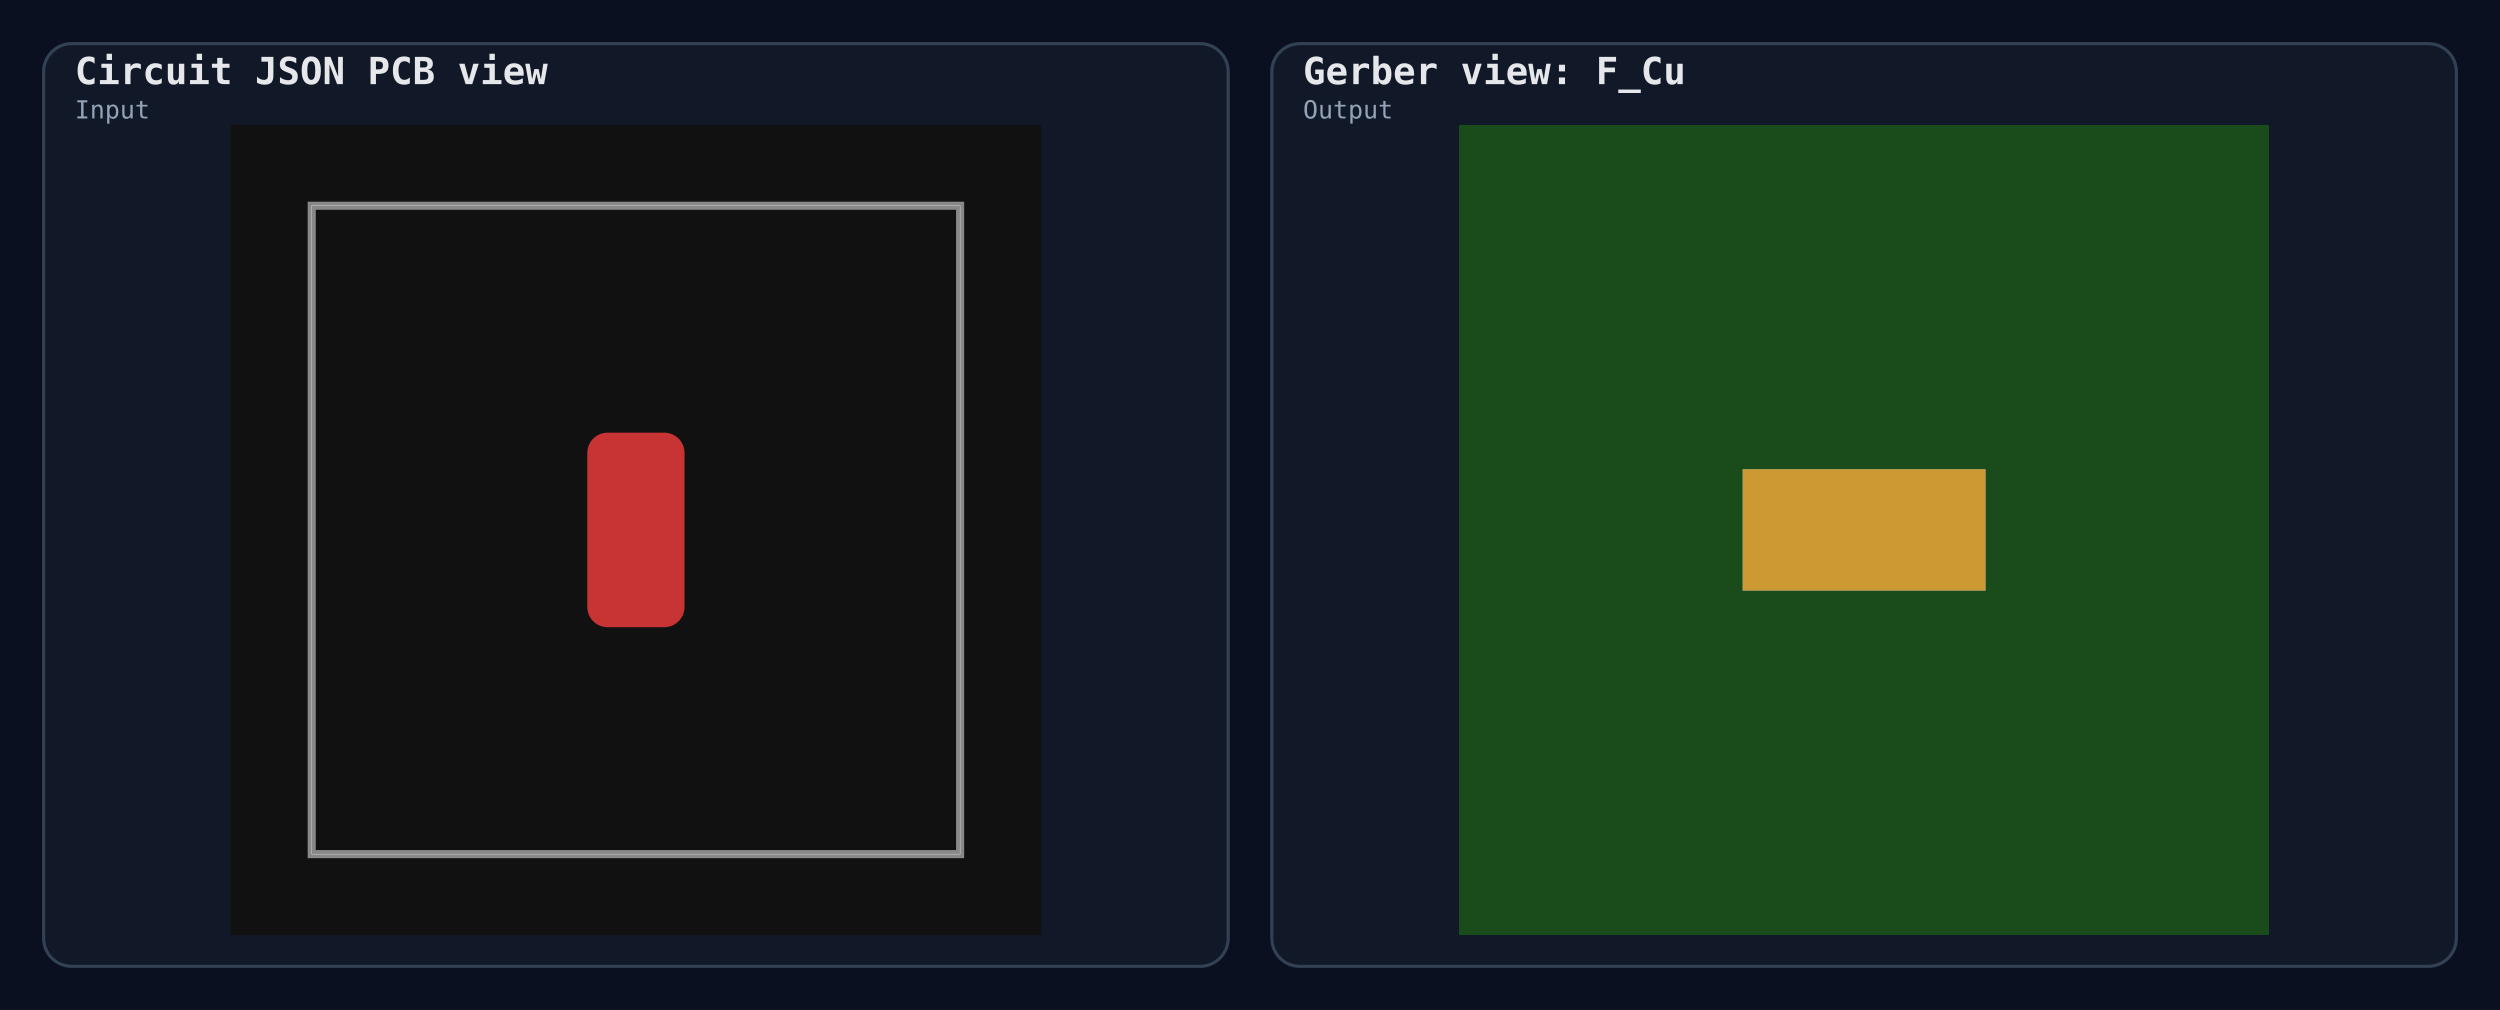
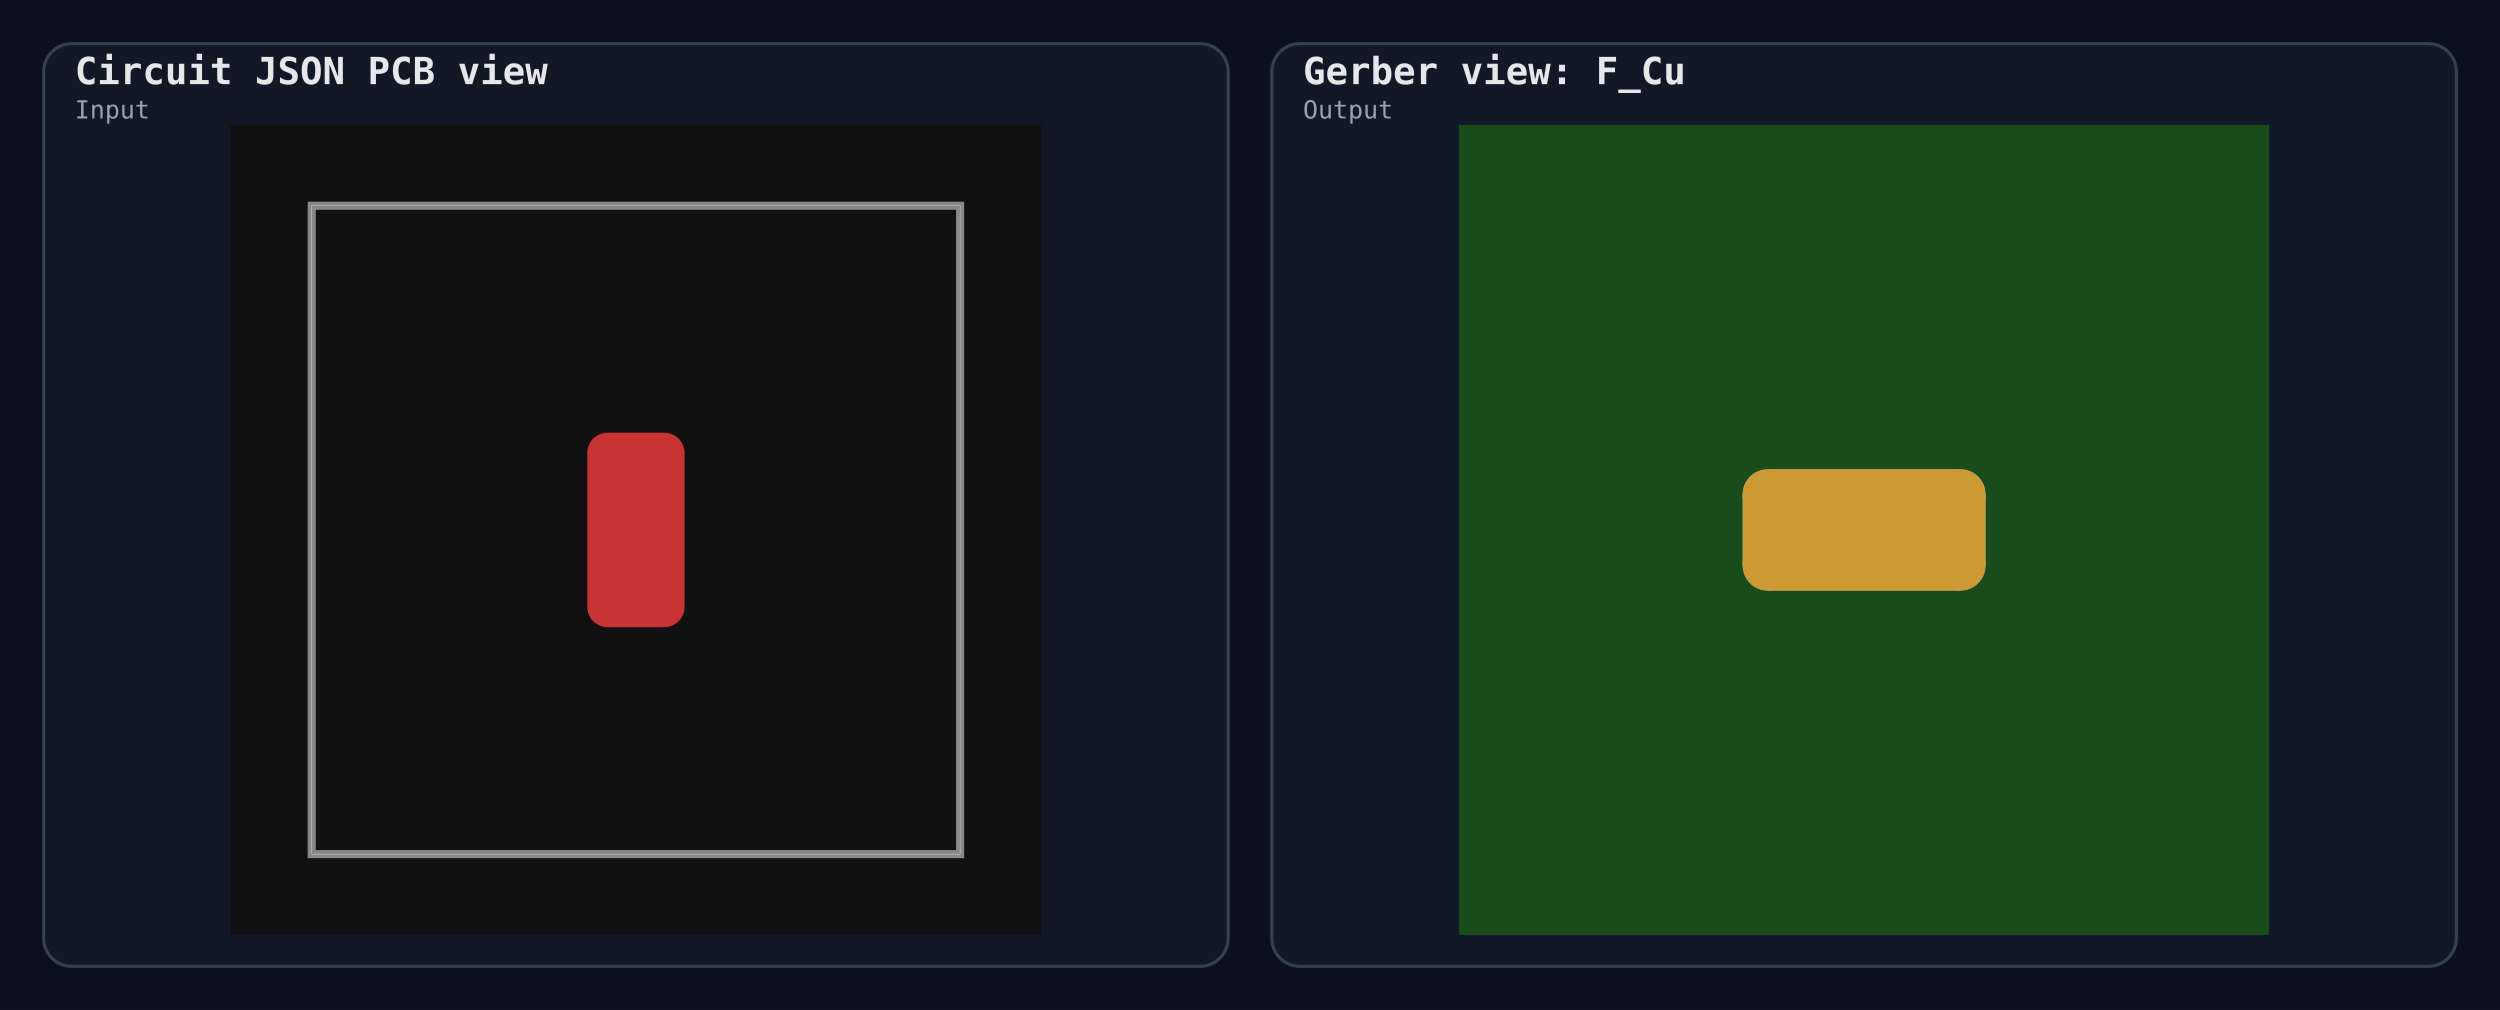
<svg xmlns="http://www.w3.org/2000/svg" xmlns:xlink="http://www.w3.org/1999/xlink" version="1.1" viewBox="0 0 1604 648" width="1604" height="648">
  <defs>
    <style>.snapshot-label { font: 600 24px ui-monospace, SFMono-Regular, Menlo, monospace; fill: #e5e7eb; }.snapshot-subtitle { font: 500 16px ui-monospace, SFMono-Regular, Menlo, monospace; fill: #94a3b8; }</style>
  </defs>
  <rect x="0" y="0" width="1604" height="648" fill="#0b1020" />
  <rect x="28" y="28" width="760" height="592" rx="18" fill="#111827" stroke="#334155" stroke-width="2" />
  <rect x="816" y="28" width="760" height="592" rx="18" fill="#111827" stroke="#334155" stroke-width="2" />
  <text x="48" y="54" class="snapshot-label">Circuit JSON PCB view</text>
  <text x="836" y="54" class="snapshot-label">Gerber view: F_Cu</text>
  <text x="48" y="76" class="snapshot-subtitle">Input</text>
  <text x="836" y="76" class="snapshot-subtitle">Output</text>
  <svg x="48" y="80" width="720" height="520" preserveAspectRatio="xMidYMid meet" viewBox="0 0 800 800">
    <style />
    <rect class="boundary" x="0" y="0" fill="#111111" width="800" height="800" data-type="pcb_background" data-pcb-layer="global" />
    <rect class="pcb-boundary" fill="none" stroke="#fff" stroke-width="0.3" x="80" y="80" width="640" height="640" data-type="pcb_boundary" data-pcb-layer="global" />
    <path class="pcb-board" d="M 80 720 L 720 720 L 720 80 L 80 80 Z" fill="none" stroke="rgba(255, 255, 255, 0.5)" stroke-width="8" data-type="pcb_board" data-pcb-layer="board" />
    <rect class="pcb-pad" fill="rgb(200, 52, 52)" x="-96" y="-48" width="192" height="96" transform="translate(400 400) rotate(-90)" data-type="pcb_smtpad" data-pcb-layer="top" rx="20" ry="20" />
  </svg>
-   <svg x="836" y="80" width="720" height="520" preserveAspectRatio="xMidYMid meet" viewBox="-4000 -4000 8000 8000" version="1.1" stroke-linecap="round" stroke-linejoin="round" stroke-width="0" fill-rule="evenodd" clip-rule="evenodd" id="kTU5PQpptaO7_top">
+   <svg x="836" y="80" width="720" height="520" preserveAspectRatio="xMidYMid meet" viewBox="-4000 -4000 8000 8000" version="1.1" stroke-linecap="round" stroke-linejoin="round" stroke-width="0" fill-rule="evenodd" clip-rule="evenodd" id="Ch1O3t_ex_rA_top">
    <defs>
-       <style>.kTU5PQpptaO7_fr4 {color: #666666;}
- .kTU5PQpptaO7_cu {color: #cccccc;}
- .kTU5PQpptaO7_cf {color: #cc9933;}
- .kTU5PQpptaO7_sm {color: #004200; opacity: 0.749;}
- .kTU5PQpptaO7_ss {color: #ffffff;}
- .kTU5PQpptaO7_sp {color: #999999;}
- .kTU5PQpptaO7_out {color: #000000;}</style>
-       <rect x="-1200" y="-600" width="2400" height="1200" id="S8TCqv7myT0L_pad-10" />
-       <rect x="-1200" y="-600" width="2400" height="1200" id="O_078mqz7rIK_pad-10" />
-       <g id="kTU5PQpptaO7_top_copper">
-         <use xlink:href="#S8TCqv7myT0L_pad-10" x="0" y="0" />
+       <style>.Ch1O3t_ex_rA_fr4 {color: #666666;}
+ .Ch1O3t_ex_rA_cu {color: #cccccc;}
+ .Ch1O3t_ex_rA_cf {color: #cc9933;}
+ .Ch1O3t_ex_rA_sm {color: #004200; opacity: 0.749;}
+ .Ch1O3t_ex_rA_ss {color: #ffffff;}
+ .Ch1O3t_ex_rA_sp {color: #999999;}
+ .Ch1O3t_ex_rA_out {color: #000000;}</style>
+       <g id="UeWPdvT-o5qe_pad-10">
+         <polygon points="-950,350 950,350 950,-350 -950,-350" />
+         <circle cx="-950" cy="350" r="250" />
+         <circle cx="950" cy="350" r="250" />
+         <circle cx="950" cy="-350" r="250" />
+         <circle cx="-950" cy="-350" r="250" />
+         <polygon points="-950,100 950,100 950,600 -950,600" />
+         <polygon points="1200,350 1200,-350 700,-350 700,350" />
+         <polygon points="950,-600 -950,-600 -950,-100 950,-100" />
+         <polygon points="-700,-350 -700,350 -1200,350 -1200,-350" />
      </g>
-       <g id="kTU5PQpptaO7_top_soldermask">
-         <use xlink:href="#O_078mqz7rIK_pad-10" x="0" y="0" />
+       <g id="VznUFrioTGH7_pad-10">
+         <polygon points="-950,350 950,350 950,-350 -950,-350" />
+         <circle cx="-950" cy="350" r="250" />
+         <circle cx="950" cy="350" r="250" />
+         <circle cx="950" cy="-350" r="250" />
+         <circle cx="-950" cy="-350" r="250" />
+         <polygon points="-950,100 950,100 950,600 -950,600" />
+         <polygon points="1200,350 1200,-350 700,-350 700,350" />
+         <polygon points="950,-600 -950,-600 -950,-100 950,-100" />
+         <polygon points="-700,-350 -700,350 -1200,350 -1200,-350" />
      </g>
-       <clipPath id="kTU5PQpptaO7_top_outline">
+       <g id="Ch1O3t_ex_rA_top_copper">
+         <use xlink:href="#UeWPdvT-o5qe_pad-10" x="0" y="0" />
+       </g>
+       <g id="Ch1O3t_ex_rA_top_soldermask">
+         <use xlink:href="#VznUFrioTGH7_pad-10" x="0" y="0" />
+       </g>
+       <clipPath id="Ch1O3t_ex_rA_top_outline">
        <path d="M -4000 -4000 4000 -4000 4000 4000 -4000 4000 -4000 -4000" fill="none" stroke-width="50" />
      </clipPath>
-       <mask id="kTU5PQpptaO7_top_mech-mask">
+       <mask id="Ch1O3t_ex_rA_top_mech-mask">
        <g fill="#000" stroke="#000">
          <rect x="-4000" y="-4000" width="8000" height="8000" fill="#fff" />
        </g>
      </mask>
-       <mask id="kTU5PQpptaO7_top_cf-mask">
+       <mask id="Ch1O3t_ex_rA_top_cf-mask">
        <g fill="#fff" stroke="#fff">
-           <use xlink:href="#kTU5PQpptaO7_top_soldermask" />
+           <use xlink:href="#Ch1O3t_ex_rA_top_soldermask" />
        </g>
      </mask>
-       <mask id="kTU5PQpptaO7_top_sm-mask">
+       <mask id="Ch1O3t_ex_rA_top_sm-mask">
        <g fill="#000" stroke="#000">
          <rect x="-4000" y="-4000" width="8000" height="8000" fill="#fff" />
-           <use xlink:href="#kTU5PQpptaO7_top_soldermask" />
+           <use xlink:href="#Ch1O3t_ex_rA_top_soldermask" />
        </g>
      </mask>
    </defs>
    <g transform="translate(0,0) scale(1,-1)">
-       <g mask="url(#kTU5PQpptaO7_top_mech-mask)" clip-path="url(#kTU5PQpptaO7_top_outline)">
-         <rect x="-4000" y="-4000" width="8000" height="8000" fill="currentColor" class="kTU5PQpptaO7_fr4" />
-         <use xlink:href="#kTU5PQpptaO7_top_copper" fill="currentColor" stroke="currentColor" class="kTU5PQpptaO7_cu" />
-         <use xlink:href="#kTU5PQpptaO7_top_copper" fill="currentColor" stroke="currentColor" class="kTU5PQpptaO7_cf" mask="url(#kTU5PQpptaO7_top_cf-mask)" />
-         <g mask="url(#kTU5PQpptaO7_top_sm-mask)">
-           <rect x="-4000" y="-4000" width="8000" height="8000" fill="currentColor" class="kTU5PQpptaO7_sm" />
+       <g mask="url(#Ch1O3t_ex_rA_top_mech-mask)" clip-path="url(#Ch1O3t_ex_rA_top_outline)">
+         <rect x="-4000" y="-4000" width="8000" height="8000" fill="currentColor" class="Ch1O3t_ex_rA_fr4" />
+         <use xlink:href="#Ch1O3t_ex_rA_top_copper" fill="currentColor" stroke="currentColor" class="Ch1O3t_ex_rA_cu" />
+         <use xlink:href="#Ch1O3t_ex_rA_top_copper" fill="currentColor" stroke="currentColor" class="Ch1O3t_ex_rA_cf" mask="url(#Ch1O3t_ex_rA_top_cf-mask)" />
+         <g mask="url(#Ch1O3t_ex_rA_top_sm-mask)">
+           <rect x="-4000" y="-4000" width="8000" height="8000" fill="currentColor" class="Ch1O3t_ex_rA_sm" />
        </g>
      </g>
    </g>
  </svg>
</svg>
